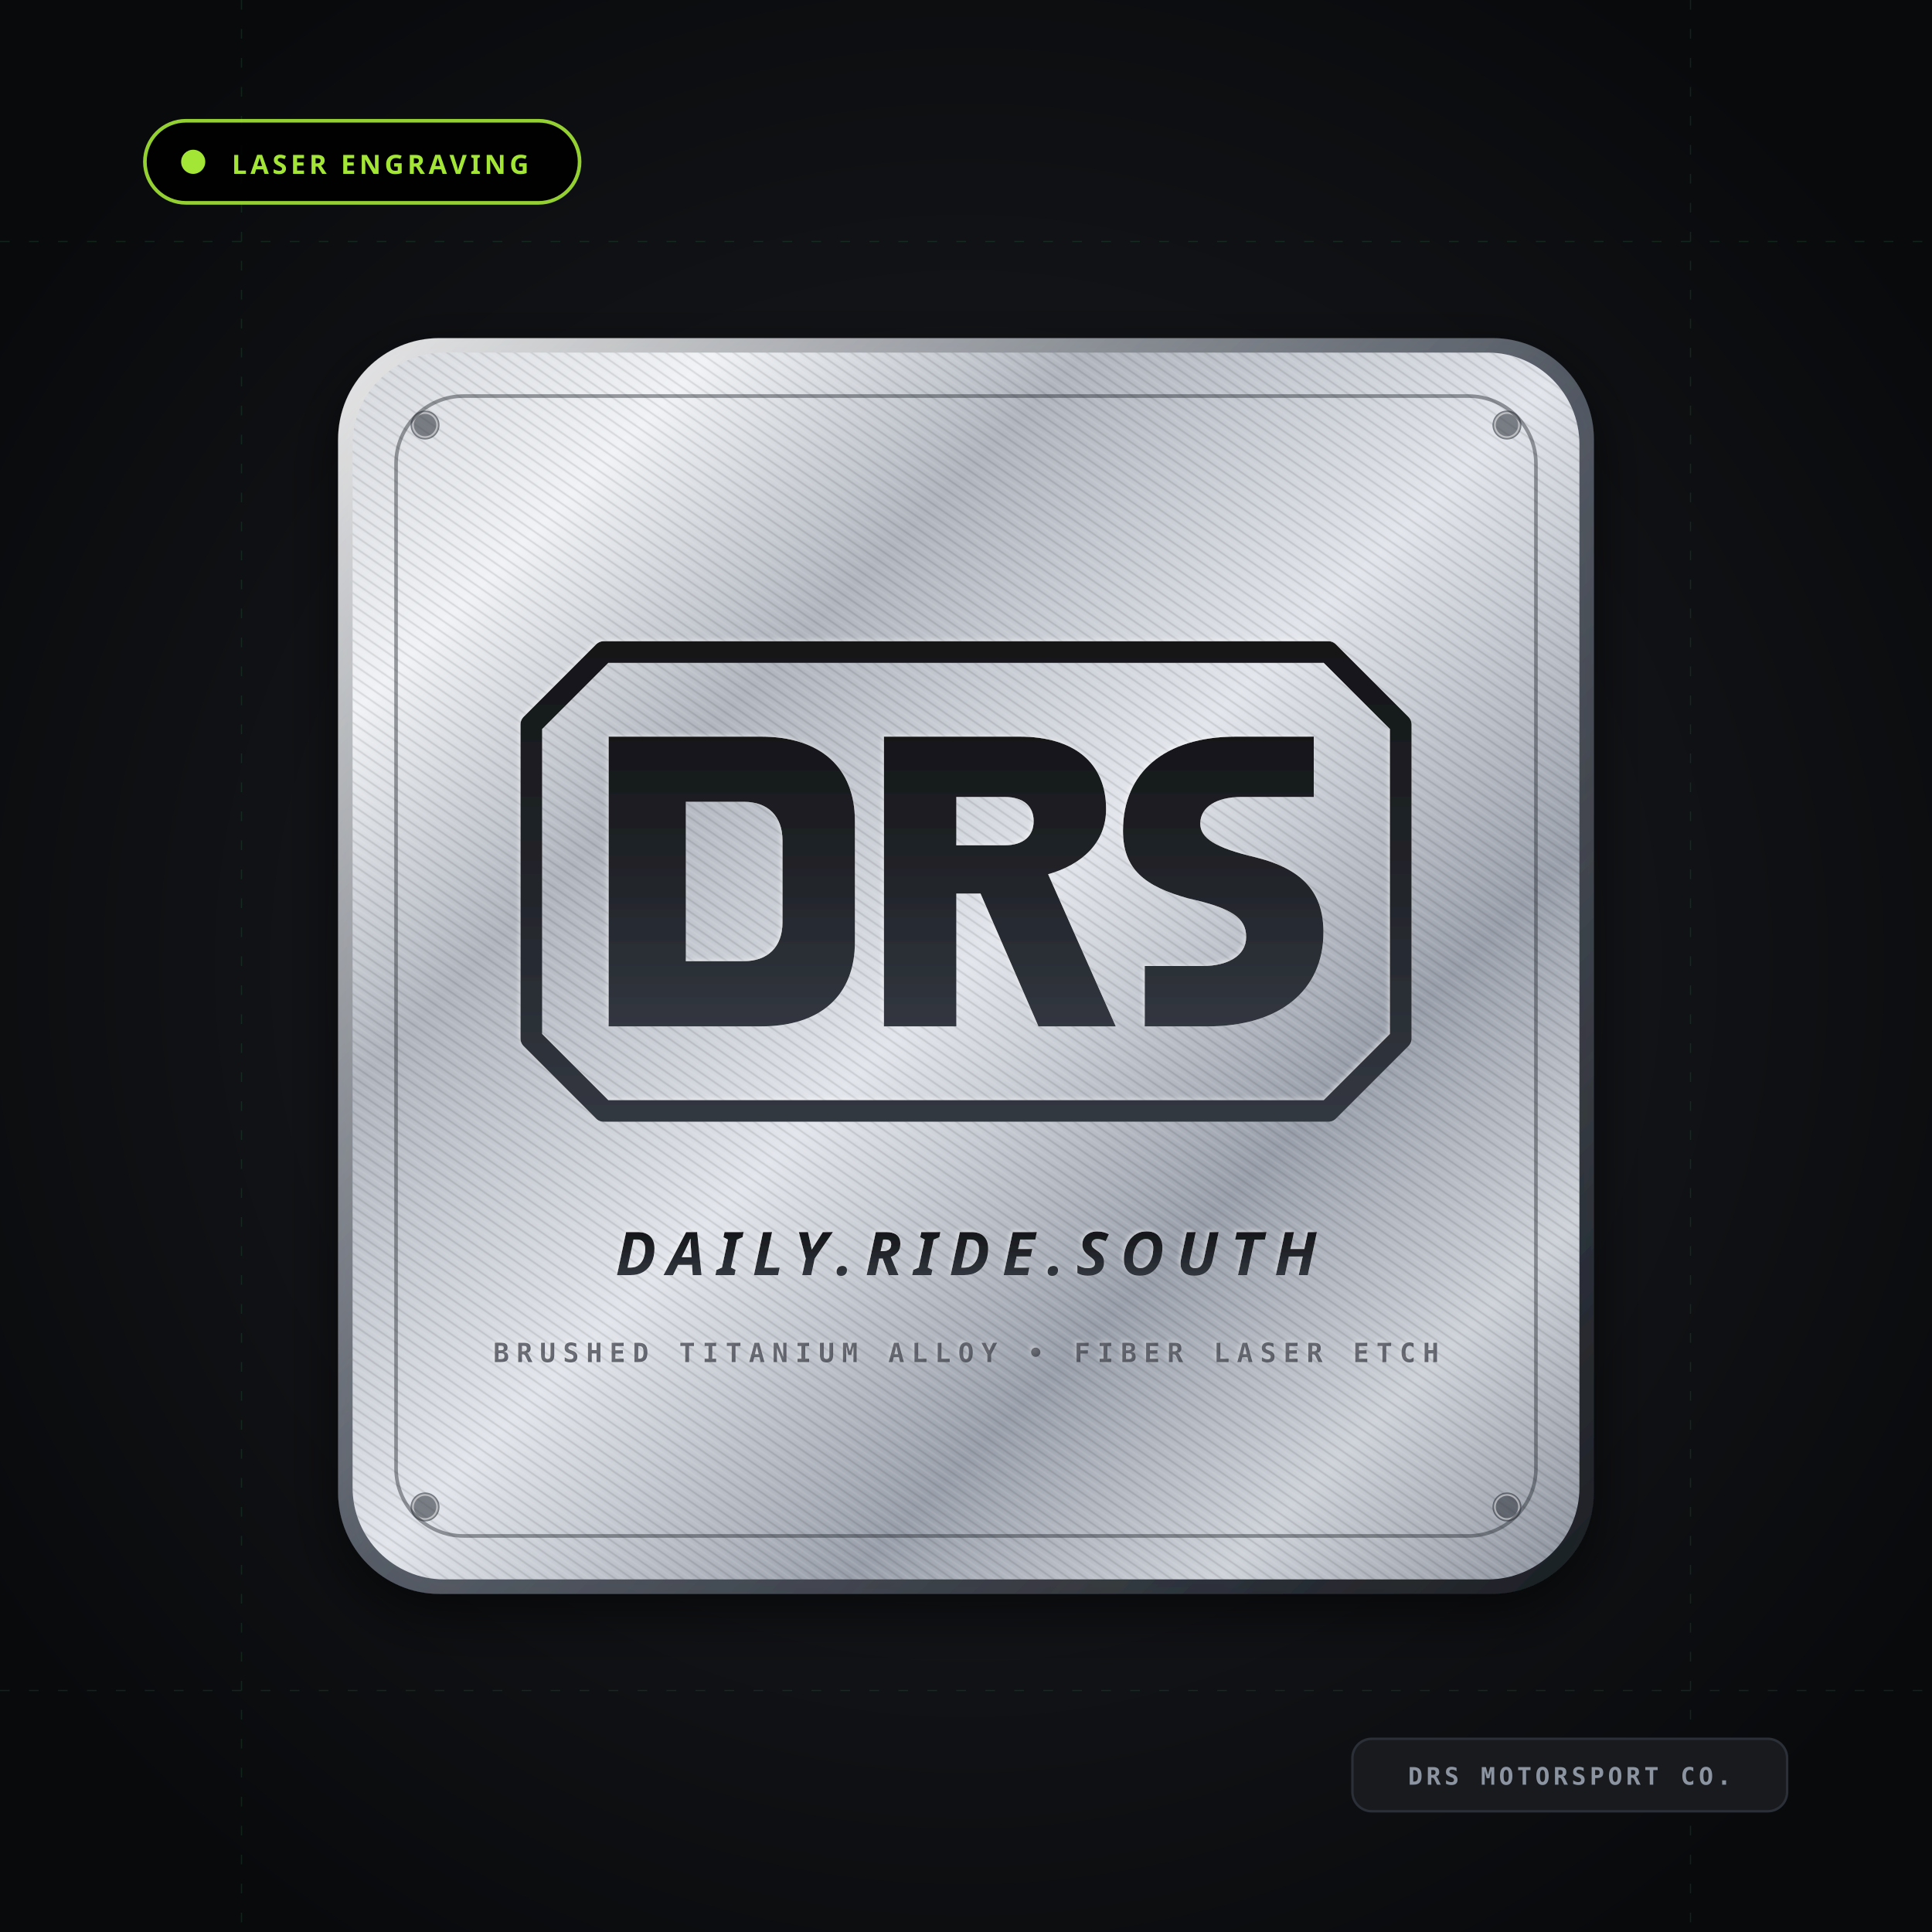
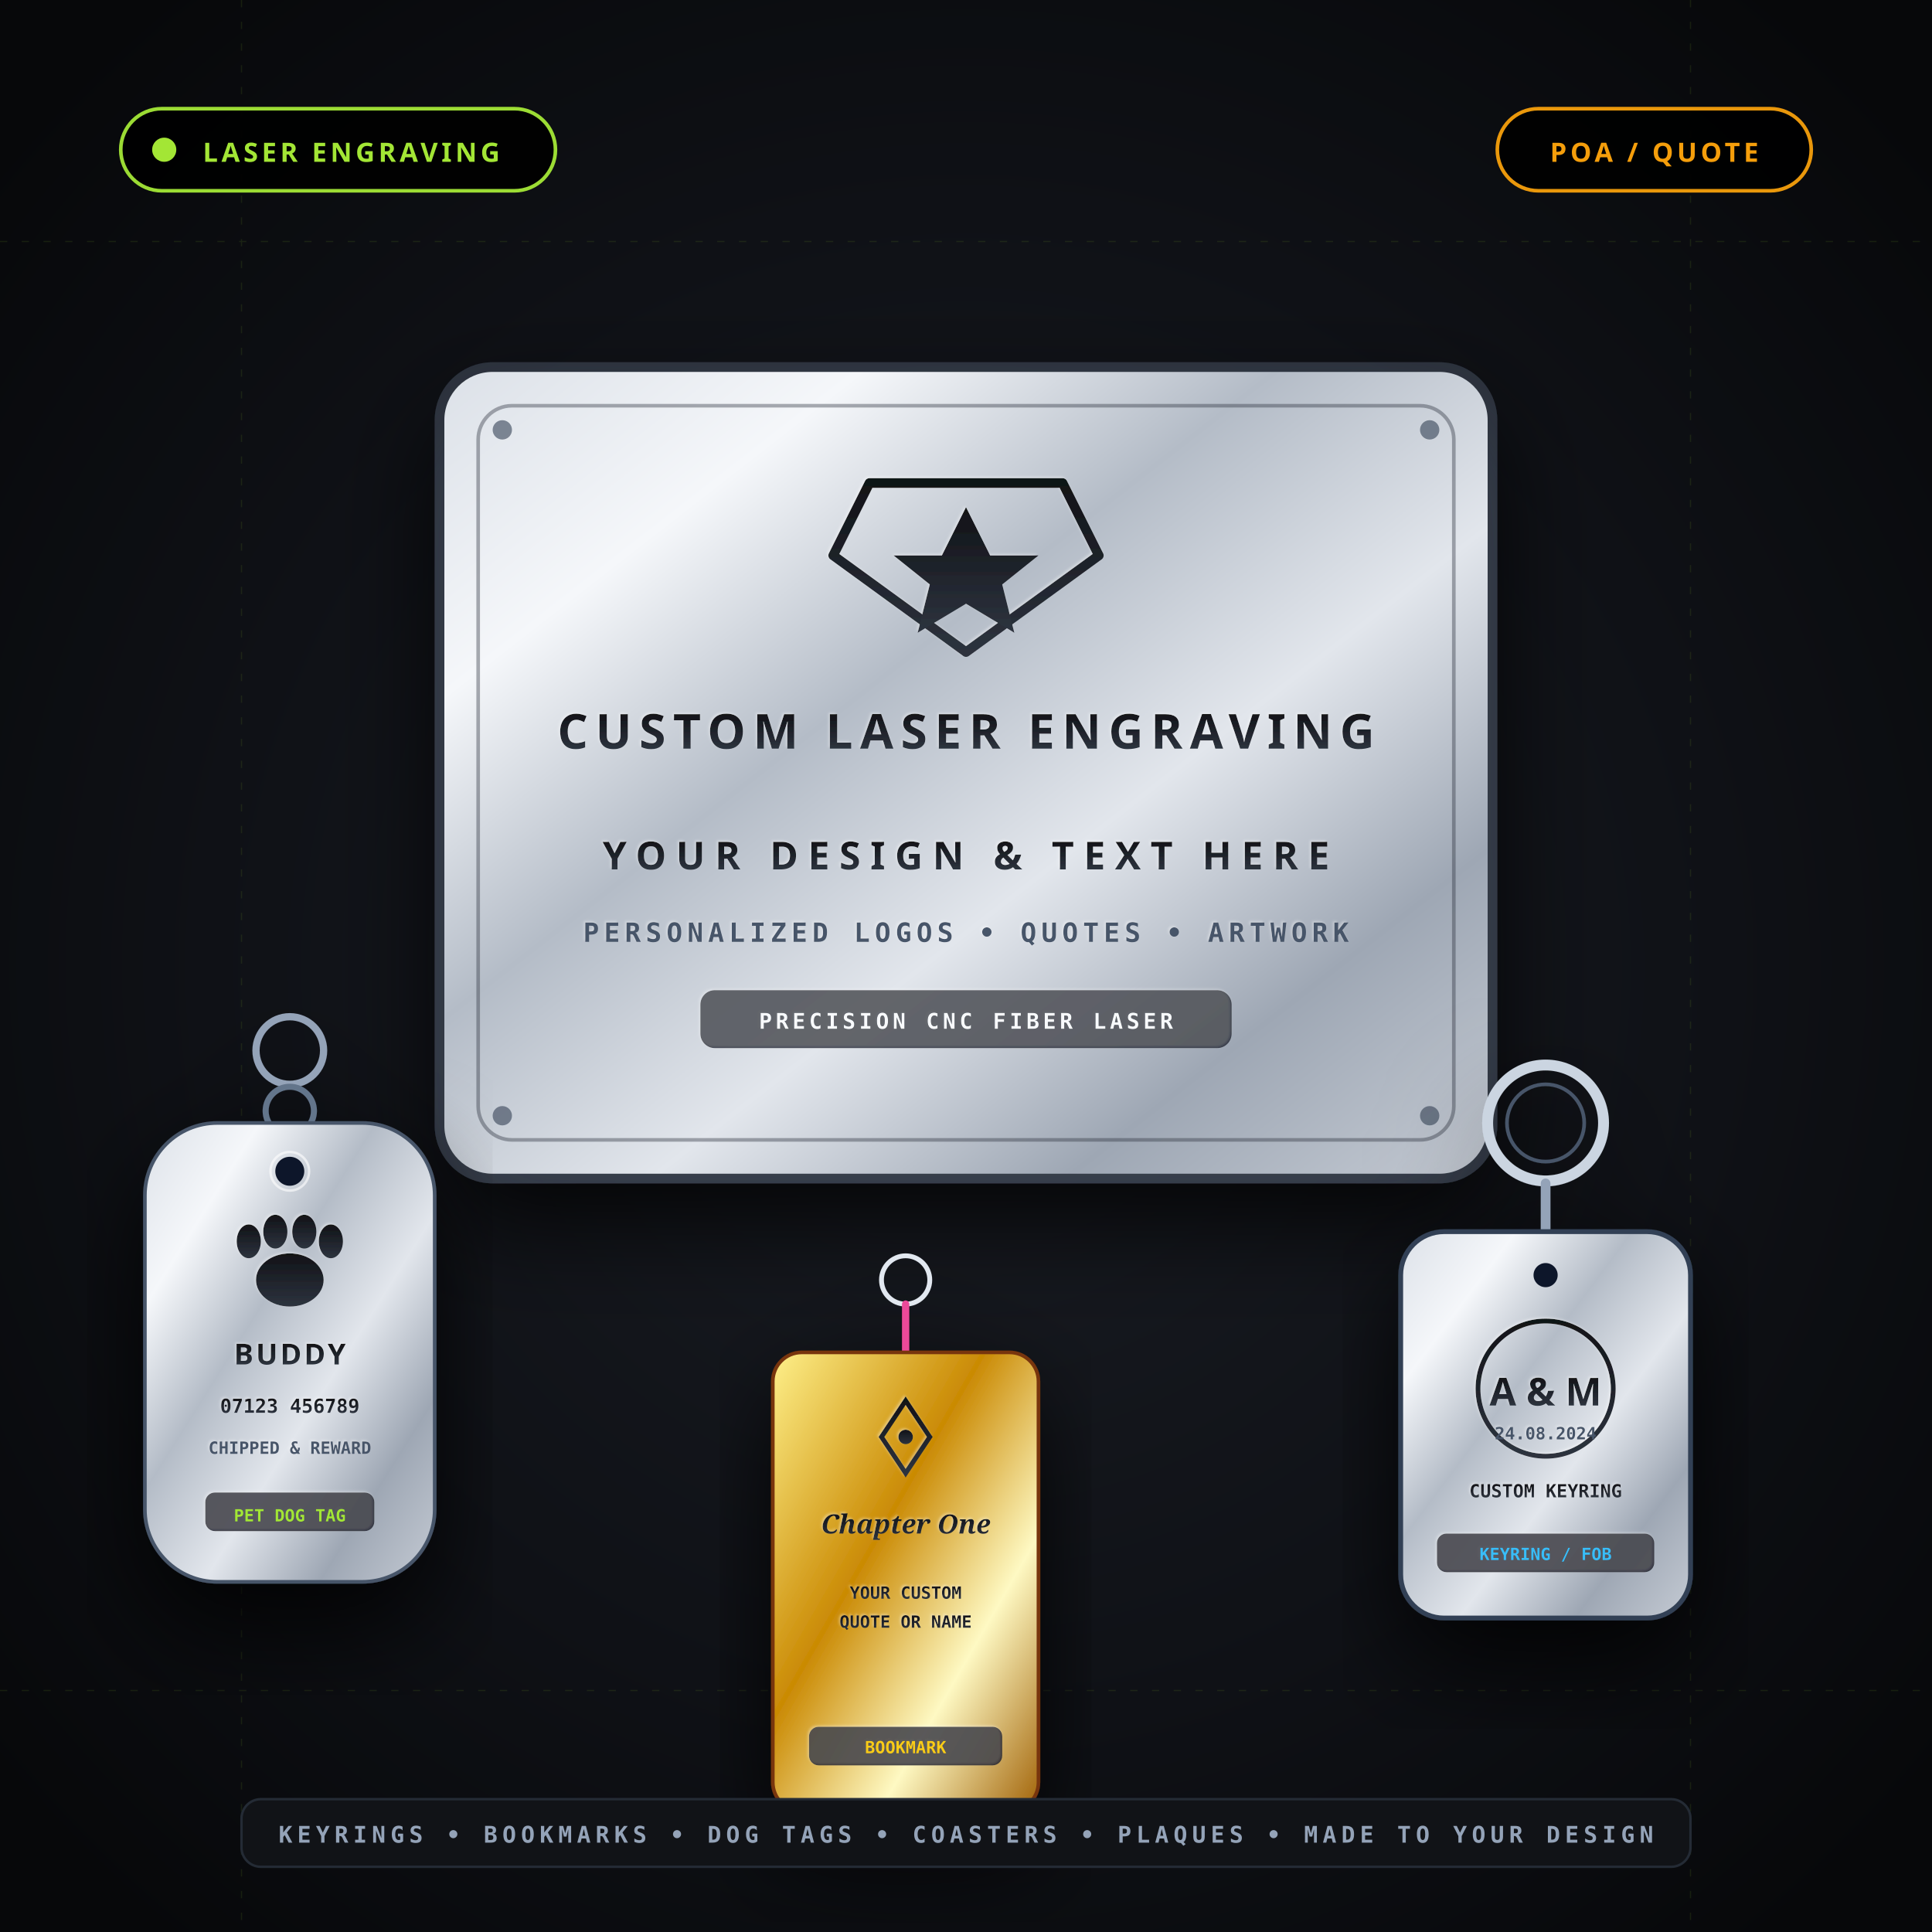
<svg xmlns="http://www.w3.org/2000/svg" viewBox="0 0 800 800" width="100%" height="100%">
  <defs>
-     <radialGradient id="bg-glow" cx="50%" cy="50%" r="60%">
-       <stop offset="0%" stop-color="#1c1f24" />
-       <stop offset="100%" stop-color="#090a0c" />
+     <radialGradient id="slate-bg" cx="50%" cy="50%" r="65%">
+       <stop offset="0%" stop-color="#1a1d24" />
+       <stop offset="60%" stop-color="#0f1116" />
+       <stop offset="100%" stop-color="#07080a" />
    </radialGradient>
-     <linearGradient id="metal-base" x1="0%" y1="0%" x2="100%" y2="100%">
-       <stop offset="0%" stop-color="#d4d7dc" />
-       <stop offset="15%" stop-color="#f0f2f5" />
-       <stop offset="30%" stop-color="#b0b5be" />
-       <stop offset="50%" stop-color="#e2e5eb" />
-       <stop offset="70%" stop-color="#9aa0ab" />
-       <stop offset="85%" stop-color="#ced2d9" />
-       <stop offset="100%" stop-color="#888e99" />
+     <linearGradient id="metal-titanium" x1="0%" y1="0%" x2="100%" y2="100%">
+       <stop offset="0%" stop-color="#dce1e8" />
+       <stop offset="20%" stop-color="#f5f7fa" />
+       <stop offset="40%" stop-color="#b4bcc7" />
+       <stop offset="60%" stop-color="#e2e6ec" />
+       <stop offset="80%" stop-color="#9ea7b4" />
+       <stop offset="100%" stop-color="#c5cbd4" />
    </linearGradient>
-     <linearGradient id="metal-bevel" x1="0%" y1="0%" x2="100%" y2="100%">
-       <stop offset="0%" stop-color="#ffffff" stop-opacity="0.9" />
-       <stop offset="50%" stop-color="#646b77" stop-opacity="0.8" />
-       <stop offset="100%" stop-color="#1a1d22" stop-opacity="0.95" />
+     <linearGradient id="metal-brass" x1="0%" y1="0%" x2="100%" y2="100%">
+       <stop offset="0%" stop-color="#fef08a" />
+       <stop offset="40%" stop-color="#ca8a04" />
+       <stop offset="70%" stop-color="#fef9c3" />
+       <stop offset="100%" stop-color="#a16207" />
    </linearGradient>
-     <linearGradient id="engrave-depth" x1="0%" y1="0%" x2="0%" y2="100%">
-       <stop offset="0%" stop-color="#141619" />
-       <stop offset="50%" stop-color="#22252a" />
-       <stop offset="100%" stop-color="#323740" />
+     <linearGradient id="laser-etch" x1="0%" y1="0%" x2="0%" y2="100%">
+       <stop offset="0%" stop-color="#111317" />
+       <stop offset="50%" stop-color="#1f232b" />
+       <stop offset="100%" stop-color="#2d333e" />
    </linearGradient>
-     <filter id="engrave-shadow" x="-10%" y="-10%" width="120%" height="120%">
-       <feDropShadow dx="1" dy="2" stdDeviation="1.5" flood-color="#000" flood-opacity="0.85" />
-       <feDropShadow dx="-0.8" dy="-0.8" stdDeviation="0.8" flood-color="#fff" flood-opacity="0.4" />
+     <filter id="laser-shadow" x="-10%" y="-10%" width="120%" height="120%">
+       <feDropShadow dx="1" dy="1.5" stdDeviation="1" flood-color="#000" flood-opacity="0.8" />
+       <feDropShadow dx="-0.6" dy="-0.6" stdDeviation="0.6" flood-color="#fff" flood-opacity="0.35" />
    </filter>
-     <filter id="plate-drop" x="-20%" y="-20%" width="140%" height="140%">
-       <feDropShadow dx="0" dy="28" stdDeviation="30" flood-color="#000" flood-opacity="0.9" />
-       <feDropShadow dx="0" dy="8" stdDeviation="12" flood-color="#000" flood-opacity="0.6" />
+     <filter id="item-drop" x="-20%" y="-20%" width="140%" height="140%">
+       <feDropShadow dx="0" dy="18" stdDeviation="22" flood-color="#000" flood-opacity="0.85" />
    </filter>
-     <pattern id="brushed-texture" width="100" height="4" patternUnits="userSpaceOnUse" patternTransform="rotate(35)">
-       <line x1="0" y1="1" x2="100" y2="1" stroke="#ffffff" stroke-opacity="0.08" stroke-width="0.8" />
-       <line x1="0" y1="3" x2="100" y2="3" stroke="#000000" stroke-opacity="0.09" stroke-width="0.8" />
-     </pattern>
  </defs>
-   <rect width="800" height="800" fill="url(#bg-glow)" />
-   <g opacity="0.12" stroke="#4ade80" stroke-width="0.5">
-     <line x1="100" y1="0" x2="100" y2="800" stroke-dasharray="4 8" />
-     <line x1="700" y1="0" x2="700" y2="800" stroke-dasharray="4 8" />
-     <line x1="0" y1="100" x2="800" y2="100" stroke-dasharray="4 8" />
-     <line x1="0" y1="700" x2="800" y2="700" stroke-dasharray="4 8" />
+   <rect width="800" height="800" fill="url(#slate-bg)" />
+   <g opacity="0.1" stroke="#a3e635" stroke-width="0.5">
+     <line x1="100" y1="0" x2="100" y2="800" stroke-dasharray="3 6" />
+     <line x1="700" y1="0" x2="700" y2="800" stroke-dasharray="3 6" />
+     <line x1="0" y1="100" x2="800" y2="100" stroke-dasharray="3 6" />
+     <line x1="0" y1="700" x2="800" y2="700" stroke-dasharray="3 6" />
  </g>
-   <g transform="translate(140, 140)" filter="url(#plate-drop)">
-     <rect x="0" y="0" width="520" height="520" rx="42" ry="42" fill="url(#metal-bevel)" />
-     <rect x="6" y="6" width="508" height="508" rx="38" ry="38" fill="url(#metal-base)" />
-     <rect x="6" y="6" width="508" height="508" rx="38" ry="38" fill="url(#brushed-texture)" />
-     <circle cx="36" cy="36" r="6" fill="#323740" opacity="0.6" />
-     <circle cx="36" cy="36" r="5" fill="none" stroke="#fff" stroke-width="0.75" opacity="0.5" />
-     <circle cx="484" cy="36" r="6" fill="#323740" opacity="0.6" />
-     <circle cx="484" cy="36" r="5" fill="none" stroke="#fff" stroke-width="0.75" opacity="0.5" />
-     <circle cx="36" cy="484" r="6" fill="#323740" opacity="0.6" />
-     <circle cx="36" cy="484" r="5" fill="none" stroke="#fff" stroke-width="0.75" opacity="0.5" />
-     <circle cx="484" cy="484" r="6" fill="#323740" opacity="0.6" />
-     <circle cx="484" cy="484" r="5" fill="none" stroke="#fff" stroke-width="0.75" opacity="0.5" />
-     <rect x="24" y="24" width="472" height="472" rx="28" ry="28" fill="none" stroke="#252a30" stroke-width="1.5" opacity="0.45" />
-     <g filter="url(#engrave-shadow)">
-       <path d="M 80 160                L 110 130                L 410 130                L 440 160                L 440 290                L 410 320                L 110 320                L 80 290                Z" fill="none" stroke="url(#engrave-depth)" stroke-width="9" stroke-linejoin="round" />
-       <path d="M 64 225 L 80 225" stroke="url(#engrave-depth)" stroke-width="9" stroke-linecap="square" />
-       <path d="M 440 225 L 456 225" stroke="url(#engrave-depth)" stroke-width="9" stroke-linecap="square" />
-       <path d="M 112 165                L 175 165                C 200 165 214 178 214 200                L 214 250                C 214 272 200 285 175 285                L 112 285                Z                M 144 192                L 144 258                L 168 258                C 178 258 184 252 184 242                L 184 208                C 184 198 178 192 168 192                Z" fill="url(#engrave-depth)" />
-       <path d="M 226 165                L 282 165                C 305 165 318 176 318 195                C 318 209 308 218 294 222                L 322 285                L 290 285                L 266 230                L 256 230                L 256 285                L 226 285                Z                M 256 190                L 256 210                L 276 210                C 284 210 288 206 288 200                C 288 194 284 190 276 190                Z" fill="url(#engrave-depth)" />
-       <path d="M 334 260                L 358 260                C 368 260 376 256 376 248                C 376 240 370 236 352 232                C 334 227 325 220 325 204                C 325 180 342 165 372 165                L 404 165                L 404 190                L 374 190                C 364 190 357 194 357 201                C 357 207 363 211 380 215                C 400 220 408 230 408 246                C 408 270 390 285 360 285                L 334 285                Z" fill="url(#engrave-depth)" />
-       <line x1="86" y1="344" x2="434" y2="344" stroke="url(#engrave-depth)" stroke-width="4.5" stroke-linecap="round" />
-       <text x="260" y="388" font-family="'Montserrat', 'Arial Black', sans-serif" font-size="25" font-weight="900" font-style="italic" letter-spacing="5" text-anchor="middle" fill="url(#engrave-depth)">
-         DAILY.RIDE.SOUTH
+   <g transform="translate(180, 150)" filter="url(#item-drop)">
+     <rect x="0" y="0" width="440" height="340" rx="24" fill="#64748b" opacity="0.3" />
+     <rect x="4" y="4" width="432" height="332" rx="20" fill="url(#metal-titanium)" />
+     <rect x="18" y="18" width="404" height="304" rx="14" fill="none" stroke="#2c333e" stroke-width="1.5" opacity="0.4" />
+     <circle cx="28" cy="28" r="4" fill="#334155" opacity="0.6" />
+     <circle cx="412" cy="28" r="4" fill="#334155" opacity="0.6" />
+     <circle cx="28" cy="312" r="4" fill="#334155" opacity="0.6" />
+     <circle cx="412" cy="312" r="4" fill="#334155" opacity="0.6" />
+     <g filter="url(#laser-shadow)">
+       <path d="M 180 50 L 260 50 L 275 80 L 220 120 L 165 80 Z" fill="none" stroke="url(#laser-etch)" stroke-width="4" stroke-linejoin="round" />
+       <polygon points="220,60 230,80 250,80 235,92 240,112 220,100 200,112 205,92 190,80 210,80" fill="url(#laser-etch)" />
+       <text x="220" y="160" font-family="'Montserrat', 'Arial Black', sans-serif" font-size="20" font-weight="900" letter-spacing="3" text-anchor="middle" fill="url(#laser-etch)">
+         CUSTOM LASER ENGRAVING
      </text>
-       <text x="260" y="424" font-family="monospace" font-size="11" font-weight="700" letter-spacing="3" text-anchor="middle" fill="#3a404a" opacity="0.8">
-         BRUSHED TITANIUM ALLOY • FIBER LASER ETCH
+       <line x1="80" y1="180" x2="360" y2="180" stroke="url(#laser-etch)" stroke-width="2" stroke-linecap="round" />
+       <text x="220" y="210" font-family="'Montserrat', sans-serif" font-size="16" font-weight="800" letter-spacing="4" text-anchor="middle" fill="url(#laser-etch)">
+         YOUR DESIGN &amp; TEXT HERE
+       </text>
+       <text x="220" y="240" font-family="monospace" font-size="11" font-weight="700" letter-spacing="2" text-anchor="middle" fill="#475569">
+         PERSONALIZED LOGOS • QUOTES • ARTWORK
+       </text>
+       <rect x="110" y="260" width="220" height="24" rx="6" fill="#1e242d" opacity="0.8" />
+       <text x="220" y="276" font-family="monospace" font-size="9" font-weight="800" letter-spacing="1.5" text-anchor="middle" fill="#f8fafc">
+         PRECISION CNC FIBER LASER
      </text>
    </g>
  </g>
-   <g transform="translate(60, 50)">
-     <rect width="180" height="34" rx="17" fill="#000" stroke="#a3e635" stroke-width="1.5" opacity="0.9" />
-     <circle cx="20" cy="17" r="5" fill="#a3e635" />
-     <text x="36" y="22" font-family="'Montserrat', sans-serif" font-size="11" font-weight="900" fill="#a3e635" letter-spacing="1.5">LASER ENGRAVING</text>
+   <g transform="translate(60, 420)" filter="url(#item-drop)">
+     <circle cx="60" cy="15" r="14" fill="none" stroke="#94a3b8" stroke-width="3" />
+     <circle cx="60" cy="40" r="10" fill="none" stroke="#64748b" stroke-width="2.5" />
+     <rect x="0" y="45" width="120" height="190" rx="30" fill="url(#metal-titanium)" stroke="#475569" stroke-width="1.5" />
+     <circle cx="60" cy="65" r="6" fill="#0f172a" />
+     <circle cx="60" cy="65" r="8" fill="none" stroke="#fff" stroke-width="1" opacity="0.6" />
+     <g filter="url(#laser-shadow)">
+       <ellipse cx="60" cy="110" rx="14" ry="11" fill="url(#laser-etch)" />
+       <ellipse cx="43" cy="94" rx="5" ry="7" fill="url(#laser-etch)" />
+       <ellipse cx="54" cy="90" rx="5" ry="7" fill="url(#laser-etch)" />
+       <ellipse cx="66" cy="90" rx="5" ry="7" fill="url(#laser-etch)" />
+       <ellipse cx="77" cy="94" rx="5" ry="7" fill="url(#laser-etch)" />
+       <text x="60" y="145" font-family="'Montserrat', sans-serif" font-size="12" font-weight="900" fill="url(#laser-etch)" text-anchor="middle" letter-spacing="1">BUDDY</text>
+       <text x="60" y="165" font-family="monospace" font-size="8" font-weight="700" fill="url(#laser-etch)" text-anchor="middle">07123 456789</text>
+       <text x="60" y="182" font-family="monospace" font-size="7" font-weight="700" fill="#475569" text-anchor="middle">CHIPPED &amp; REWARD</text>
+       <rect x="25" y="198" width="70" height="16" rx="4" fill="#1e242d" opacity="0.85" />
+       <text x="60" y="210" font-family="monospace" font-size="7" font-weight="800" fill="#a3e635" text-anchor="middle">PET DOG TAG</text>
+     </g>
  </g>
-   <g transform="translate(560, 720)">
-     <rect width="180" height="30" rx="8" fill="#181a1e" stroke="#2b3038" stroke-width="1" />
-     <text x="90" y="19" font-family="monospace" font-size="10" font-weight="700" fill="#8b94a0" text-anchor="middle" letter-spacing="1.5">DRS MOTORSPORT CO.</text>
+   <g transform="translate(320, 520)" filter="url(#item-drop)">
+     <circle cx="55" cy="10" r="10" fill="none" stroke="#e2e8f0" stroke-width="2" />
+     <path d="M 55 20 L 55 45" stroke="#ec4899" stroke-width="3" stroke-linecap="round" />
+     <rect x="0" y="40" width="110" height="190" rx="12" fill="url(#metal-brass)" stroke="#78350f" stroke-width="1.5" />
+     <g filter="url(#laser-shadow)">
+       <polygon points="55,60 65,75 55,90 45,75" fill="none" stroke="url(#laser-etch)" stroke-width="2" />
+       <circle cx="55" cy="75" r="3" fill="url(#laser-etch)" />
+       <text x="55" y="115" font-family="'Playfair Display', serif" font-size="11" font-weight="900" fill="url(#laser-etch)" text-anchor="middle" font-style="italic">Chapter One</text>
+       <line x1="25" y1="125" x2="85" y2="125" stroke="url(#laser-etch)" stroke-width="1" />
+       <text x="55" y="142" font-family="monospace" font-size="7" font-weight="700" fill="url(#laser-etch)" text-anchor="middle">YOUR CUSTOM</text>
+       <text x="55" y="154" font-family="monospace" font-size="7" font-weight="700" fill="url(#laser-etch)" text-anchor="middle">QUOTE OR NAME</text>
+       <rect x="15" y="195" width="80" height="16" rx="4" fill="#1e242d" opacity="0.85" />
+       <text x="55" y="206" font-family="monospace" font-size="7" font-weight="800" fill="#facc15" text-anchor="middle">BOOKMARK</text>
+     </g>
+   </g>
+   <g transform="translate(560, 440)" filter="url(#item-drop)">
+     <circle cx="80" cy="25" r="24" fill="none" stroke="#cbd5e1" stroke-width="4.5" />
+     <circle cx="80" cy="25" r="16" fill="none" stroke="#475569" stroke-width="1.5" />
+     <path d="M 80 50 L 80 75" stroke="#94a3b8" stroke-width="4" stroke-linecap="round" />
+     <rect x="20" y="70" width="120" height="160" rx="18" fill="url(#metal-titanium)" stroke="#334155" stroke-width="2" />
+     <circle cx="80" cy="88" r="5" fill="#0f172a" />
+     <g filter="url(#laser-shadow)">
+       <circle cx="80" cy="135" r="28" fill="none" stroke="url(#laser-etch)" stroke-width="2" />
+       <text x="80" y="142" font-family="'Montserrat', sans-serif" font-size="16" font-weight="900" fill="url(#laser-etch)" text-anchor="middle">A &amp; M</text>
+       <text x="80" y="156" font-family="monospace" font-size="7" font-weight="700" fill="#475569" text-anchor="middle">24.08.2024</text>
+       <text x="80" y="180" font-family="monospace" font-size="7.5" font-weight="700" fill="url(#laser-etch)" text-anchor="middle">CUSTOM KEYRING</text>
+       <rect x="35" y="195" width="90" height="16" rx="4" fill="#1e242d" opacity="0.85" />
+       <text x="80" y="206" font-family="monospace" font-size="7" font-weight="800" fill="#38bdf8" text-anchor="middle">KEYRING / FOB</text>
+     </g>
+   </g>
+   <g transform="translate(50, 45)">
+     <rect width="180" height="34" rx="17" fill="#000" stroke="#a3e635" stroke-width="1.5" opacity="0.95" />
+     <circle cx="18" cy="17" r="5" fill="#a3e635" />
+     <text x="34" y="22" font-family="'Montserrat', sans-serif" font-size="11" font-weight="900" fill="#a3e635" letter-spacing="1.5">LASER ENGRAVING</text>
+   </g>
+   <g transform="translate(620, 45)">
+     <rect width="130" height="34" rx="17" fill="#000" stroke="#f59e0b" stroke-width="1.5" opacity="0.95" />
+     <text x="65" y="22" font-family="'Montserrat', sans-serif" font-size="11" font-weight="900" fill="#f59e0b" text-anchor="middle" letter-spacing="1.5">POA / QUOTE</text>
+   </g>
+   <g transform="translate(100, 745)">
+     <rect width="600" height="28" rx="8" fill="#111317" stroke="#242b35" stroke-width="1" />
+     <text x="300" y="18" font-family="monospace" font-size="9.5" font-weight="700" fill="#94a3b8" text-anchor="middle" letter-spacing="2">
+       KEYRINGS • BOOKMARKS • DOG TAGS • COASTERS • PLAQUES • MADE TO YOUR DESIGN
+     </text>
  </g>
</svg>
